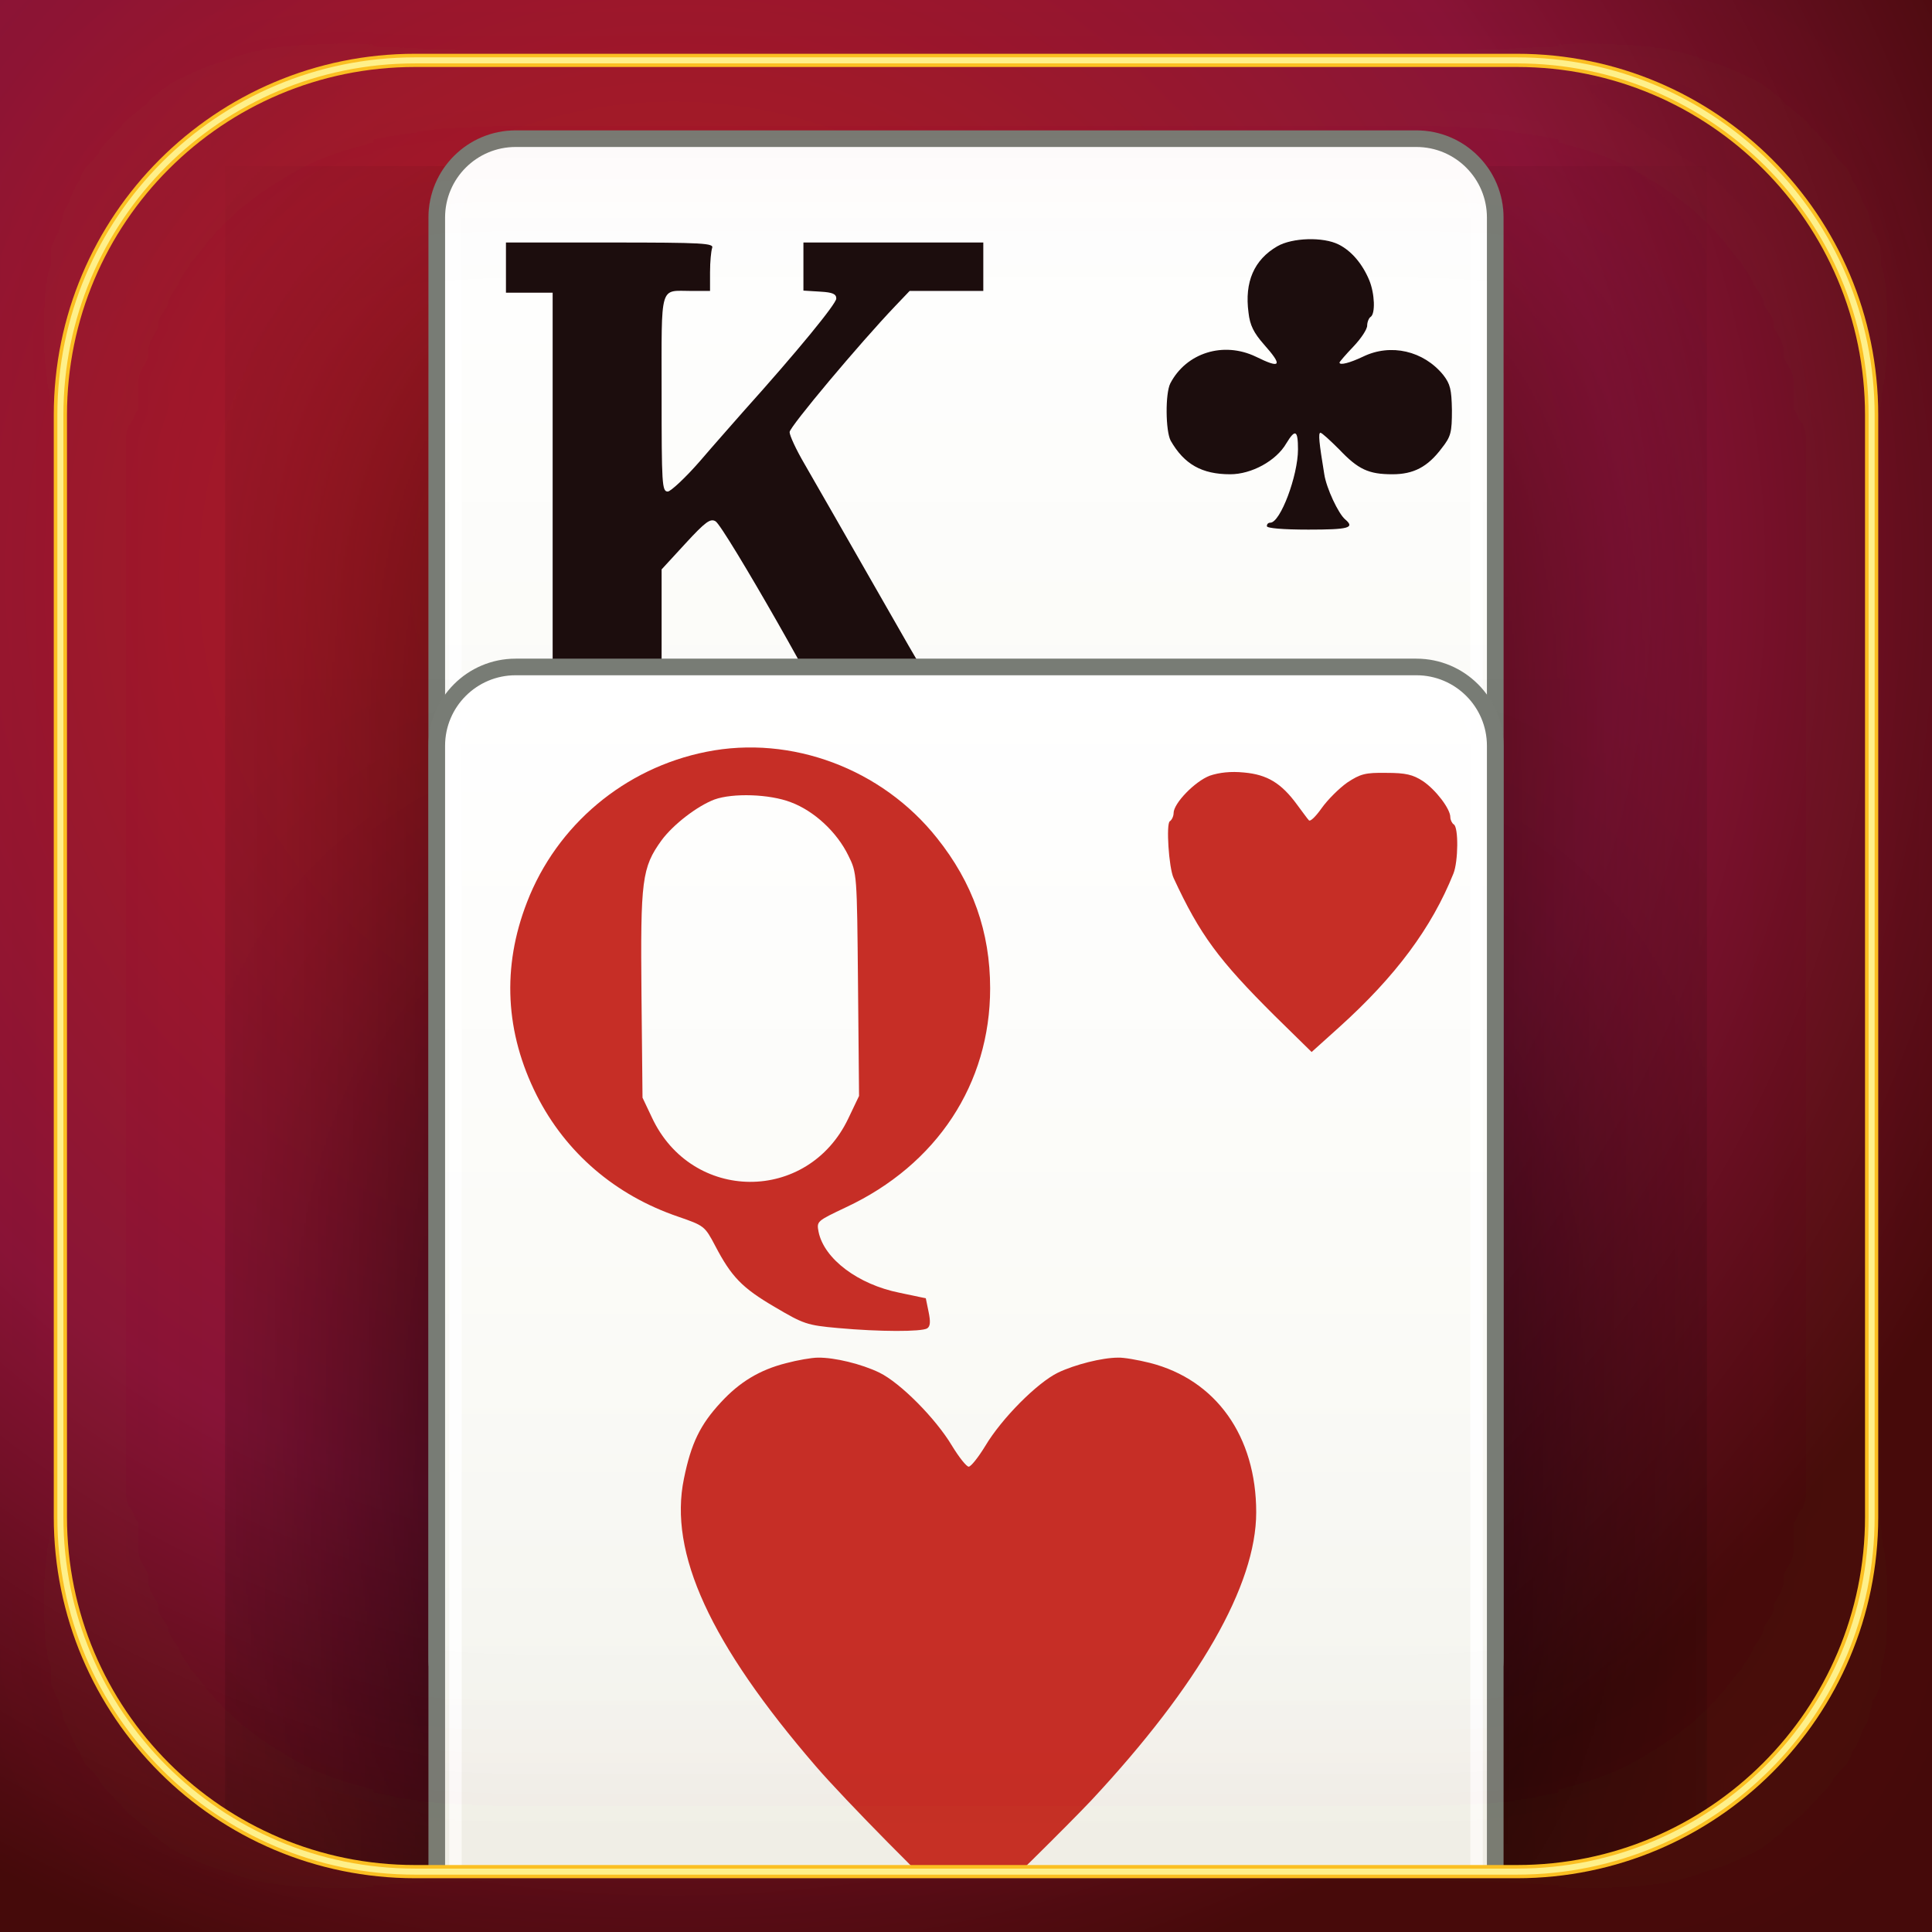
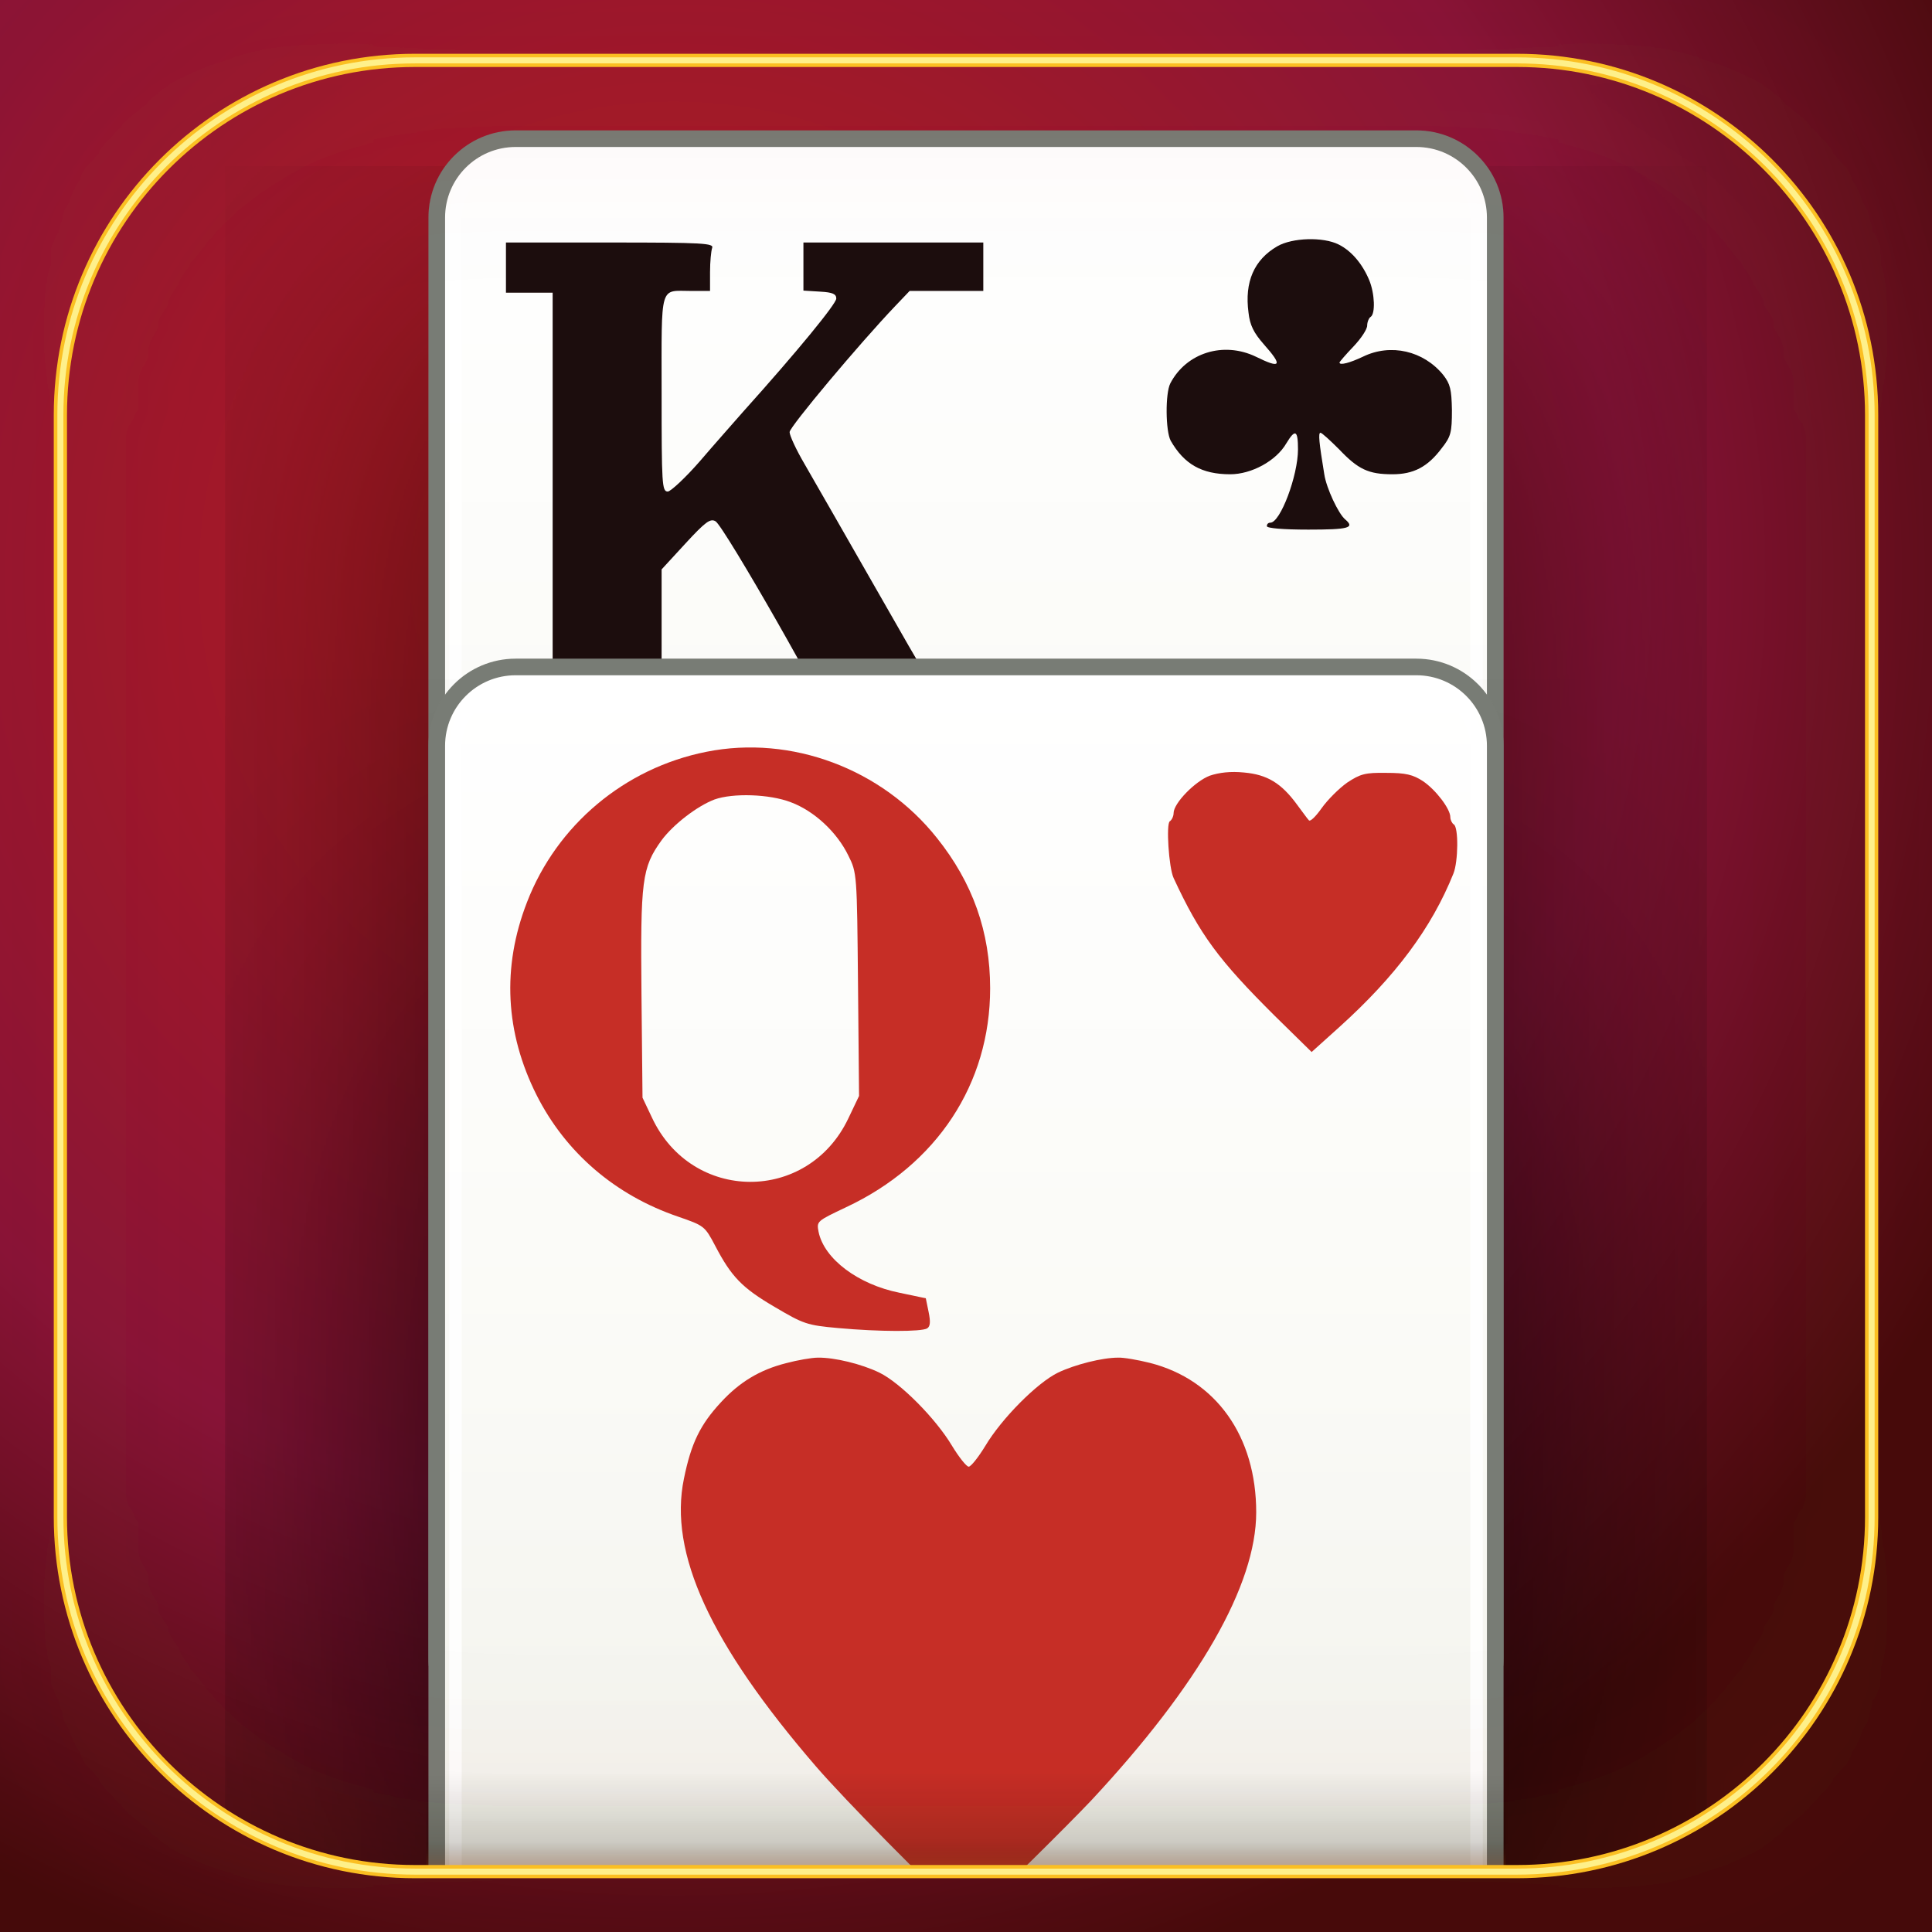
<svg xmlns="http://www.w3.org/2000/svg" viewBox="0 0 512 512" width="512" height="512">
  <defs>
    <linearGradient id="cardGrad" x1="0" y1="0" x2="0" y2="1">
      <stop offset="0%" stop-color="#ffffff" />
      <stop offset="45%" stop-color="#fafaf6" />
      <stop offset="100%" stop-color="#ebebe3" />
    </linearGradient>
    <filter id="shadowK" x="-20%" y="-20%" width="140%" height="150%">
      <feDropShadow dx="0" dy="8" stdDeviation="12" flood-color="#000000" flood-opacity="0.6" />
    </filter>
    <filter id="shadowQ" x="-20%" y="-20%" width="140%" height="150%">
      <feDropShadow dx="0" dy="6" stdDeviation="8" flood-color="#000000" flood-opacity="0.5" />
      <feDropShadow dx="0" dy="16" stdDeviation="16" flood-color="#000000" flood-opacity="0.38" />
    </filter>
    <filter id="outerSquircleGlow" x="-25%" y="-25%" width="150%" height="150%">
      <feDropShadow dx="0" dy="0" stdDeviation="5" flood-color="#fef08a" flood-opacity="0.9" />
      <feDropShadow dx="0" dy="0" stdDeviation="12" flood-color="#fbbf24" flood-opacity="0.8" />
      <feDropShadow dx="0" dy="0" stdDeviation="24" flood-color="#b45309" flood-opacity="0.5" />
    </filter>
    <radialGradient id="bgGrad" cx="35%" cy="30%" r="75%">
      <stop offset="0%" stop-color="#b91c1c" />
      <stop offset="65%" stop-color="#881337" />
      <stop offset="100%" stop-color="#450a0a" />
    </radialGradient>
    <clipPath id="squircleClip">
      <rect x="16" y="16" width="480" height="480" rx="94" />
    </clipPath>
+     <linearGradient id="bottomBevelGrad" x1="0" y1="0" x2="0" y2="1">
+       <stop offset="0%" stop-color="#000000" stop-opacity="0" />
+       <stop offset="70%" stop-color="#000000" stop-opacity="0.15" />
+       <stop offset="100%" stop-color="#78350f" stop-opacity="0.45" />
+     </linearGradient>
  </defs>
  <rect width="512" height="512" fill="url(#bgGrad)" />
  <g clip-path="url(#squircleClip)">
    <g id="card-king" transform="translate(113.00, 34.00) scale(5.5)" filter="url(#shadowK)">
      <rect x="0.5" y="0.5" width="51" height="77" rx="3.8" fill="url(#cardGrad)" stroke="#787b74" stroke-width="0.8" />
      <rect x="1.4" y="1.4" width="49.2" height="75.2" rx="3.0" fill="none" stroke="rgba(255,255,255,0.85)" stroke-width="0.6" />
      <g transform="translate(1.0, 2.67) scale(0.166667) translate(0, 186.0) scale(0.1, -0.1)">
        <path d="M170 1618 l0 -73 67 0 68 0 0 -625 0 -625 -67 -3 -68 -3 0 -69 0 -70 301 0 c270 0 301 2 295 16 -3 9 -6 40 -6 70 l0 54 -54 0 c-92 0 -86 -17 -86 234 l0 221 69 75 c58 63 72 73 87 64 25 -15 337 -562 330 -579 -3 -9 -19 -15 -41 -15 l-35 0 0 -70 0 -70 280 0 280 0 0 70 0 70 -55 0 c-41 0 -59 5 -72 19 -10 11 -101 165 -202 343 -102 178 -204 357 -228 398 -24 41 -43 82 -43 92 0 15 202 256 306 365 l41 43 106 0 107 0 0 70 0 70 -260 0 -260 0 0 -69 0 -70 48 -3 c37 -2 47 -7 47 -20 0 -15 -111 -151 -270 -328 -27 -31 -84 -95 -125 -143 -41 -47 -83 -86 -92 -87 -17 0 -18 20 -18 284 0 321 -7 296 86 296 l54 0 0 54 c0 30 3 61 6 70 6 14 -25 16 -295 16 l-301 0 0 -72z" fill="#1b0a0a" />
      </g>
      <g transform="translate(33.33, 0.67) scale(0.166667) translate(0, 124.0) scale(0.1, -0.1)">
        <path d="M460 939 c-67 -39 -95 -103 -83 -192 4 -36 15 -58 44 -91 56 -63 50 -72 -23 -36 -94 45 -201 11 -247 -77 -15 -29 -14 -138 1 -166 39 -68 90 -97 172 -97 62 0 133 39 162 89 26 43 34 39 34 -17 0 -76 -51 -212 -80 -212 -6 0 -10 -4 -10 -10 0 -6 47 -10 120 -10 116 0 135 5 107 29 -20 16 -55 91 -61 131 -15 91 -18 120 -11 120 4 0 28 -22 54 -48 55 -58 85 -72 154 -72 61 0 102 21 143 76 26 33 29 45 29 109 -1 61 -5 76 -25 102 -57 70 -152 92 -232 53 -38 -18 -68 -26 -68 -17 0 2 18 23 40 46 22 23 40 50 40 61 0 10 5 22 10 25 14 9 12 67 -4 106 -20 48 -52 85 -88 103 -45 23 -135 20 -178 -5z" fill="#1b0a0a" />
      </g>
      <g transform="translate(5.67, 34.67) scale(0.166667) translate(0, 236.0) scale(0.1, -0.1)">
        <path d="M1080 2205 c-147 -42 -265 -166 -300 -318 -14 -62 -12 -163 5 -236 21 -90 67 -164 147 -243 63 -62 80 -90 60 -102 -5 -3 -52 15 -105 40 -177 83 -332 90 -477 22 -261 -124 -312 -513 -96 -729 65 -65 140 -105 237 -125 185 -38 400 60 524 240 59 87 69 78 62 -56 -13 -240 -75 -419 -184 -525 l-54 -53 326 0 326 0 -54 53 c-67 66 -121 168 -152 292 -24 95 -51 317 -40 335 12 19 33 10 57 -28 45 -66 109 -132 170 -173 74 -51 110 -66 204 -85 243 -50 486 125 525 378 33 211 -53 397 -222 475 -152 71 -308 64 -482 -23 -37 -19 -76 -34 -87 -34 -37 0 -22 36 37 86 229 196 233 565 9 734 -84 64 -143 82 -271 86 -78 3 -126 -1 -165 -11z" fill="#1b0a0a" />
      </g>
    </g>
    <g id="card-queen" transform="translate(113.00, 174.00) scale(5.5)" filter="url(#shadowQ)">
      <rect x="0.5" y="0.5" width="51" height="77.00" rx="3.80" fill="url(#cardGrad)" stroke="#787b74" stroke-width="0.8" />
      <rect x="1.4" y="1.4" width="49.2" height="75.20" rx="3.00" fill="none" stroke="rgba(255,255,255,0.85)" stroke-width="0.6" />
      <g transform="translate(1.33, 1.67) scale(0.166667) translate(0, 198.0) scale(0.1, -0.1)">
        <path d="M730 1805 c-237 -47 -433 -212 -519 -435 -73 -188 -63 -377 28 -558 84 -166 227 -289 409 -351 75 -26 77 -27 107 -84 47 -90 78 -122 172 -177 83 -49 93 -53 183 -61 121 -11 241 -11 258 -1 9 6 10 19 4 48 l-8 39 -76 16 c-120 24 -218 98 -234 176 -6 31 -5 31 79 71 263 123 417 357 417 633 0 163 -50 305 -154 435 -159 200 -421 298 -666 249z m244 -146 c67 -25 133 -86 166 -154 25 -50 25 -53 28 -373 l3 -322 -31 -65 c-117 -246 -453 -244 -568 3 l-27 57 -3 298 c-3 331 1 367 58 446 34 46 103 99 153 118 53 19 159 16 221 -8z" fill="#c62f27" />
      </g>
      <g transform="translate(33.67, 0.67) scale(0.166667) translate(0, 124.0) scale(0.1, -0.1)">
        <path d="M245 936 c-43 -16 -105 -80 -105 -108 0 -9 -5 -20 -11 -24 -11 -7 -3 -134 11 -164 76 -164 130 -237 293 -399 l106 -104 80 72 c163 147 267 287 330 444 14 35 15 134 1 142 -5 3 -10 13 -10 21 0 24 -42 79 -79 104 -29 19 -50 24 -106 24 -61 1 -75 -3 -113 -28 -24 -17 -57 -50 -74 -74 -17 -24 -33 -40 -37 -35 -4 4 -19 25 -34 45 -46 63 -87 87 -153 93 -39 4 -72 0 -99 -9z" fill="#c62f27" />
      </g>
      <g transform="translate(9.73, 31.50) scale(0.133334) translate(0, 232.0) scale(0.1, -0.1)">
        <path d="M570 2129 c-95 -24 -168 -68 -236 -142 -74 -80 -107 -147 -133 -275 -56 -269 95 -597 476 -1039 103 -120 423 -444 516 -523 l37 -32 38 32 c60 52 320 309 405 399 389 417 596 778 596 1041 0 275 -145 479 -384 540 -44 11 -96 20 -115 19 -58 0 -156 -25 -217 -54 -76 -37 -204 -166 -263 -265 -25 -41 -52 -75 -60 -75 -8 0 -35 34 -60 75 -59 99 -187 228 -263 265 -64 31 -162 55 -222 54 -22 0 -74 -9 -115 -20z" fill="#c62f27" />
      </g>
    </g>
+     <rect x="113" y="470" width="286" height="26" fill="url(#bottomBevelGrad)" />
  </g>
  <rect x="16" y="16" width="480" height="480" rx="94" fill="none" stroke="#fbbf24" stroke-width="3.5" filter="url(#outerSquircleGlow)" />
  <rect x="16" y="16" width="480" height="480" rx="94" fill="none" stroke="#fef08a" stroke-width="1.6" />
</svg>
